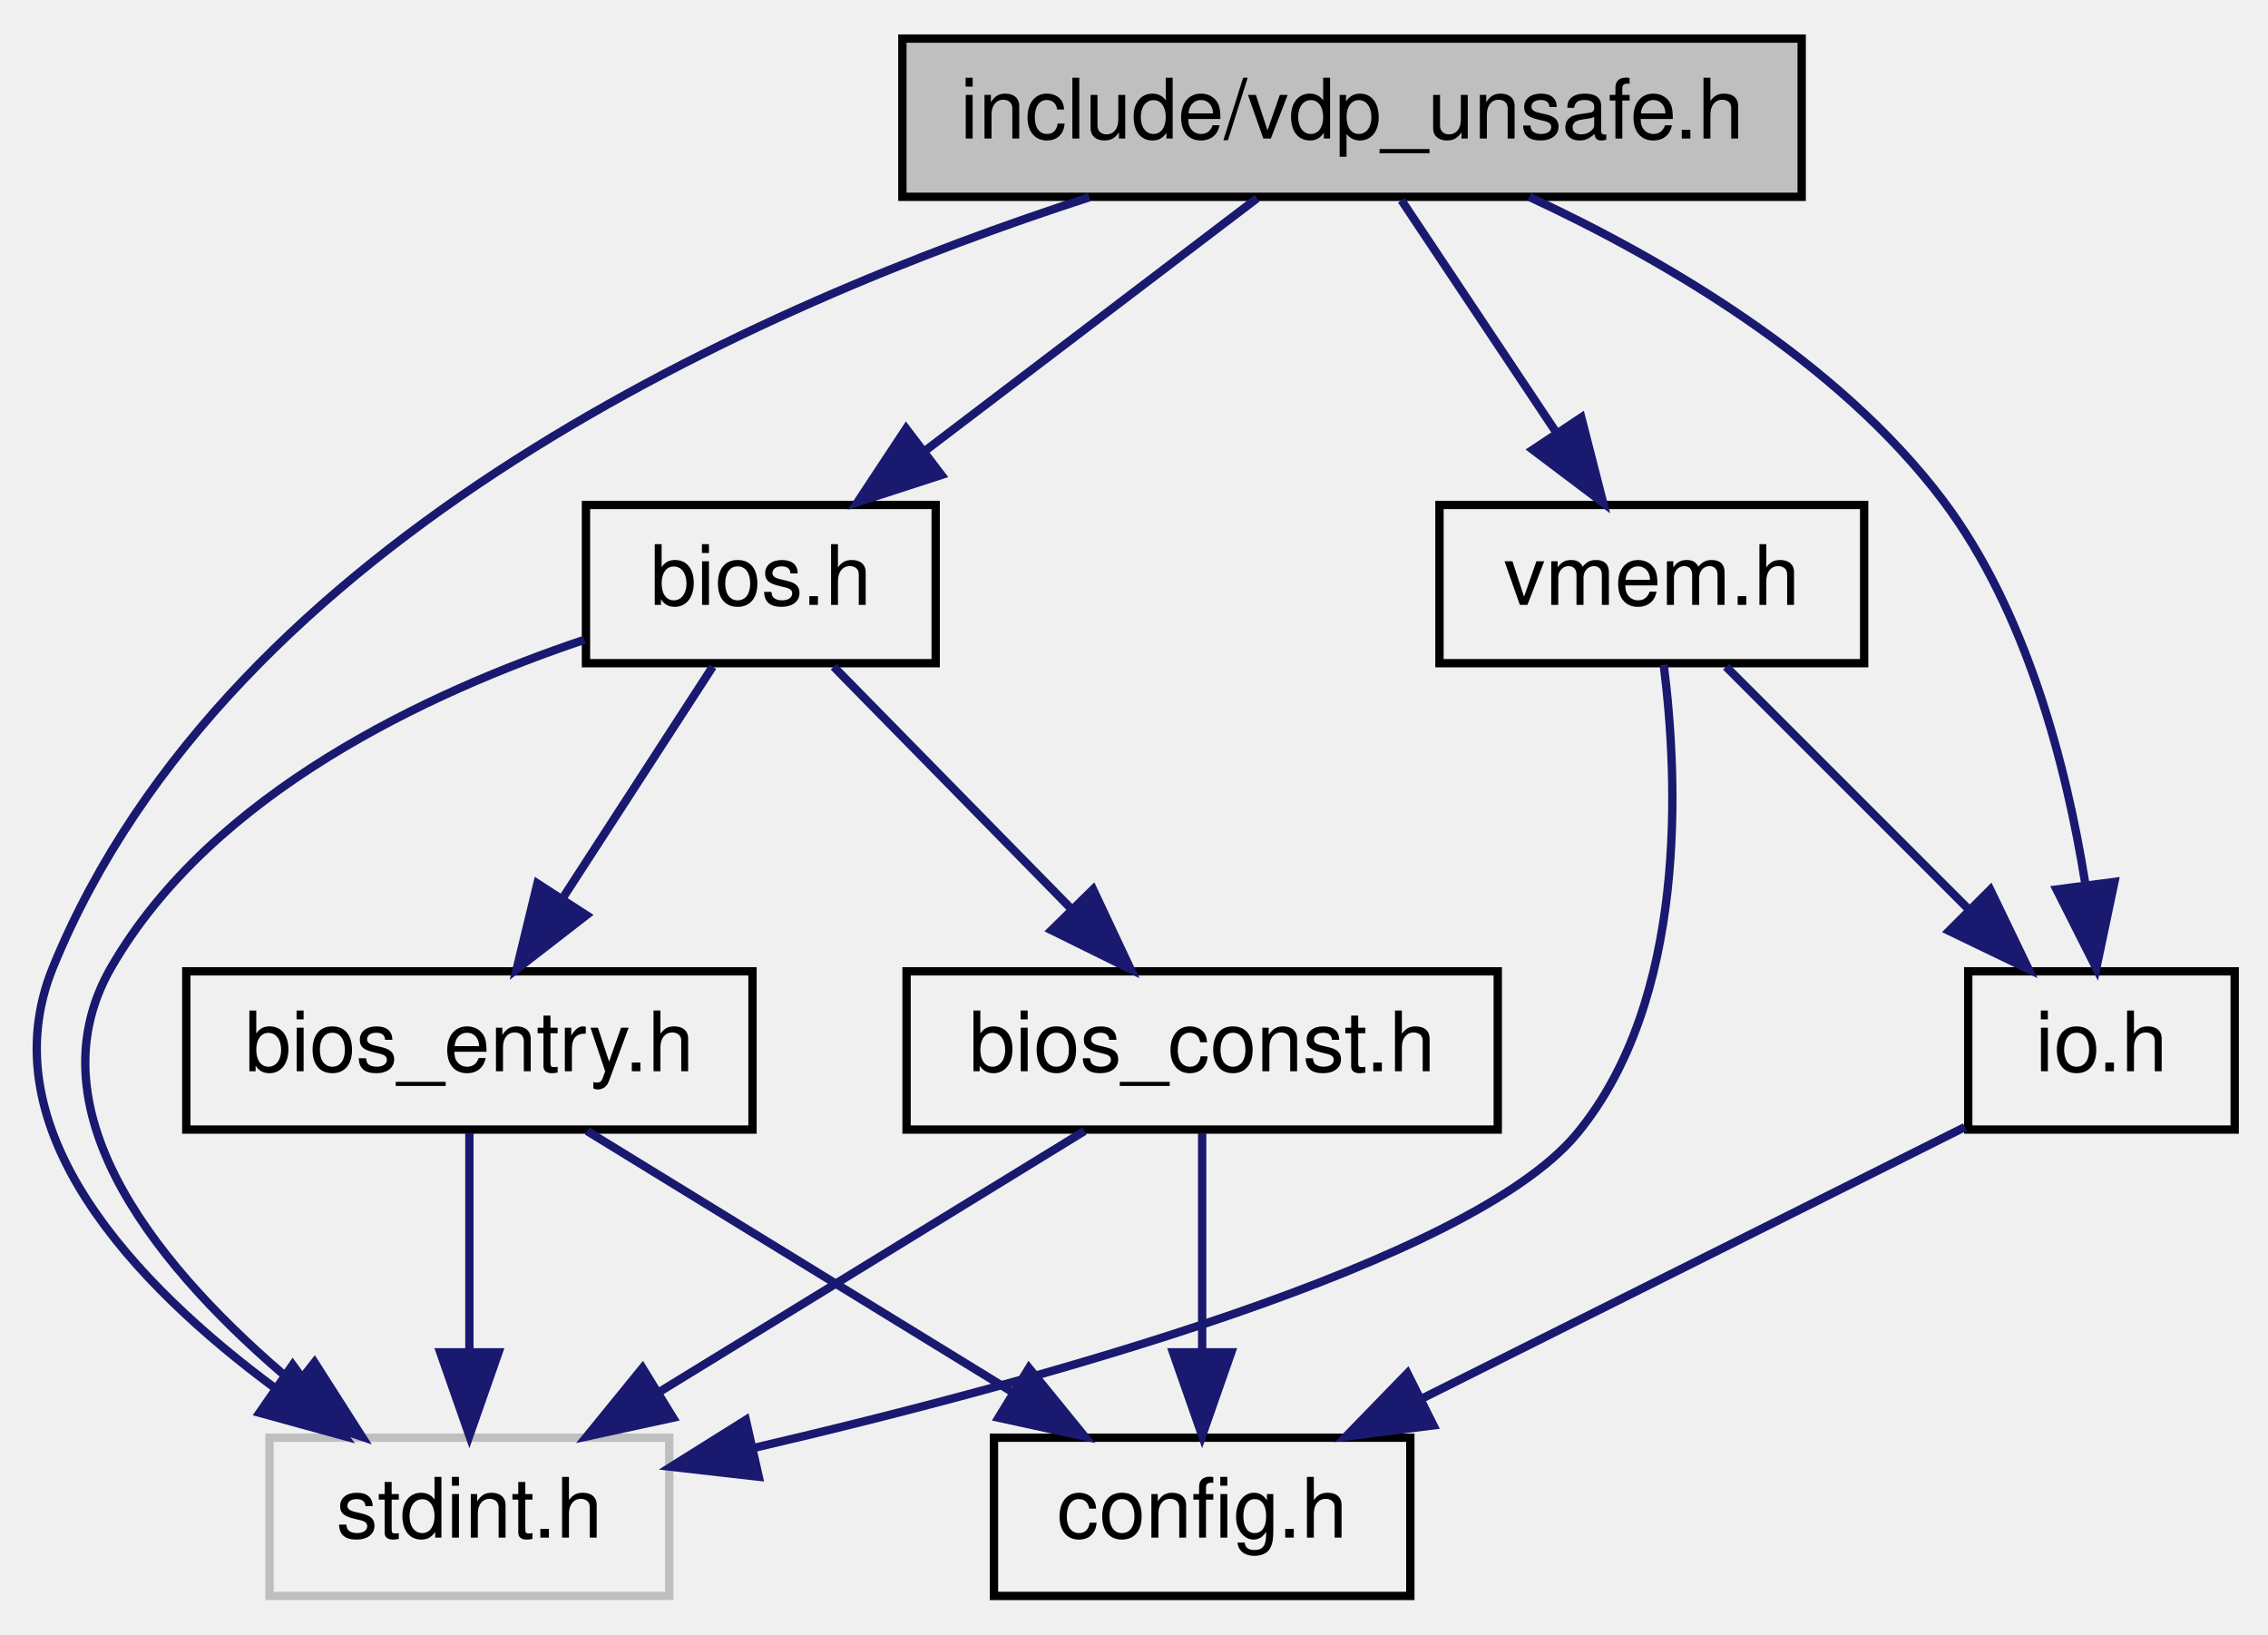
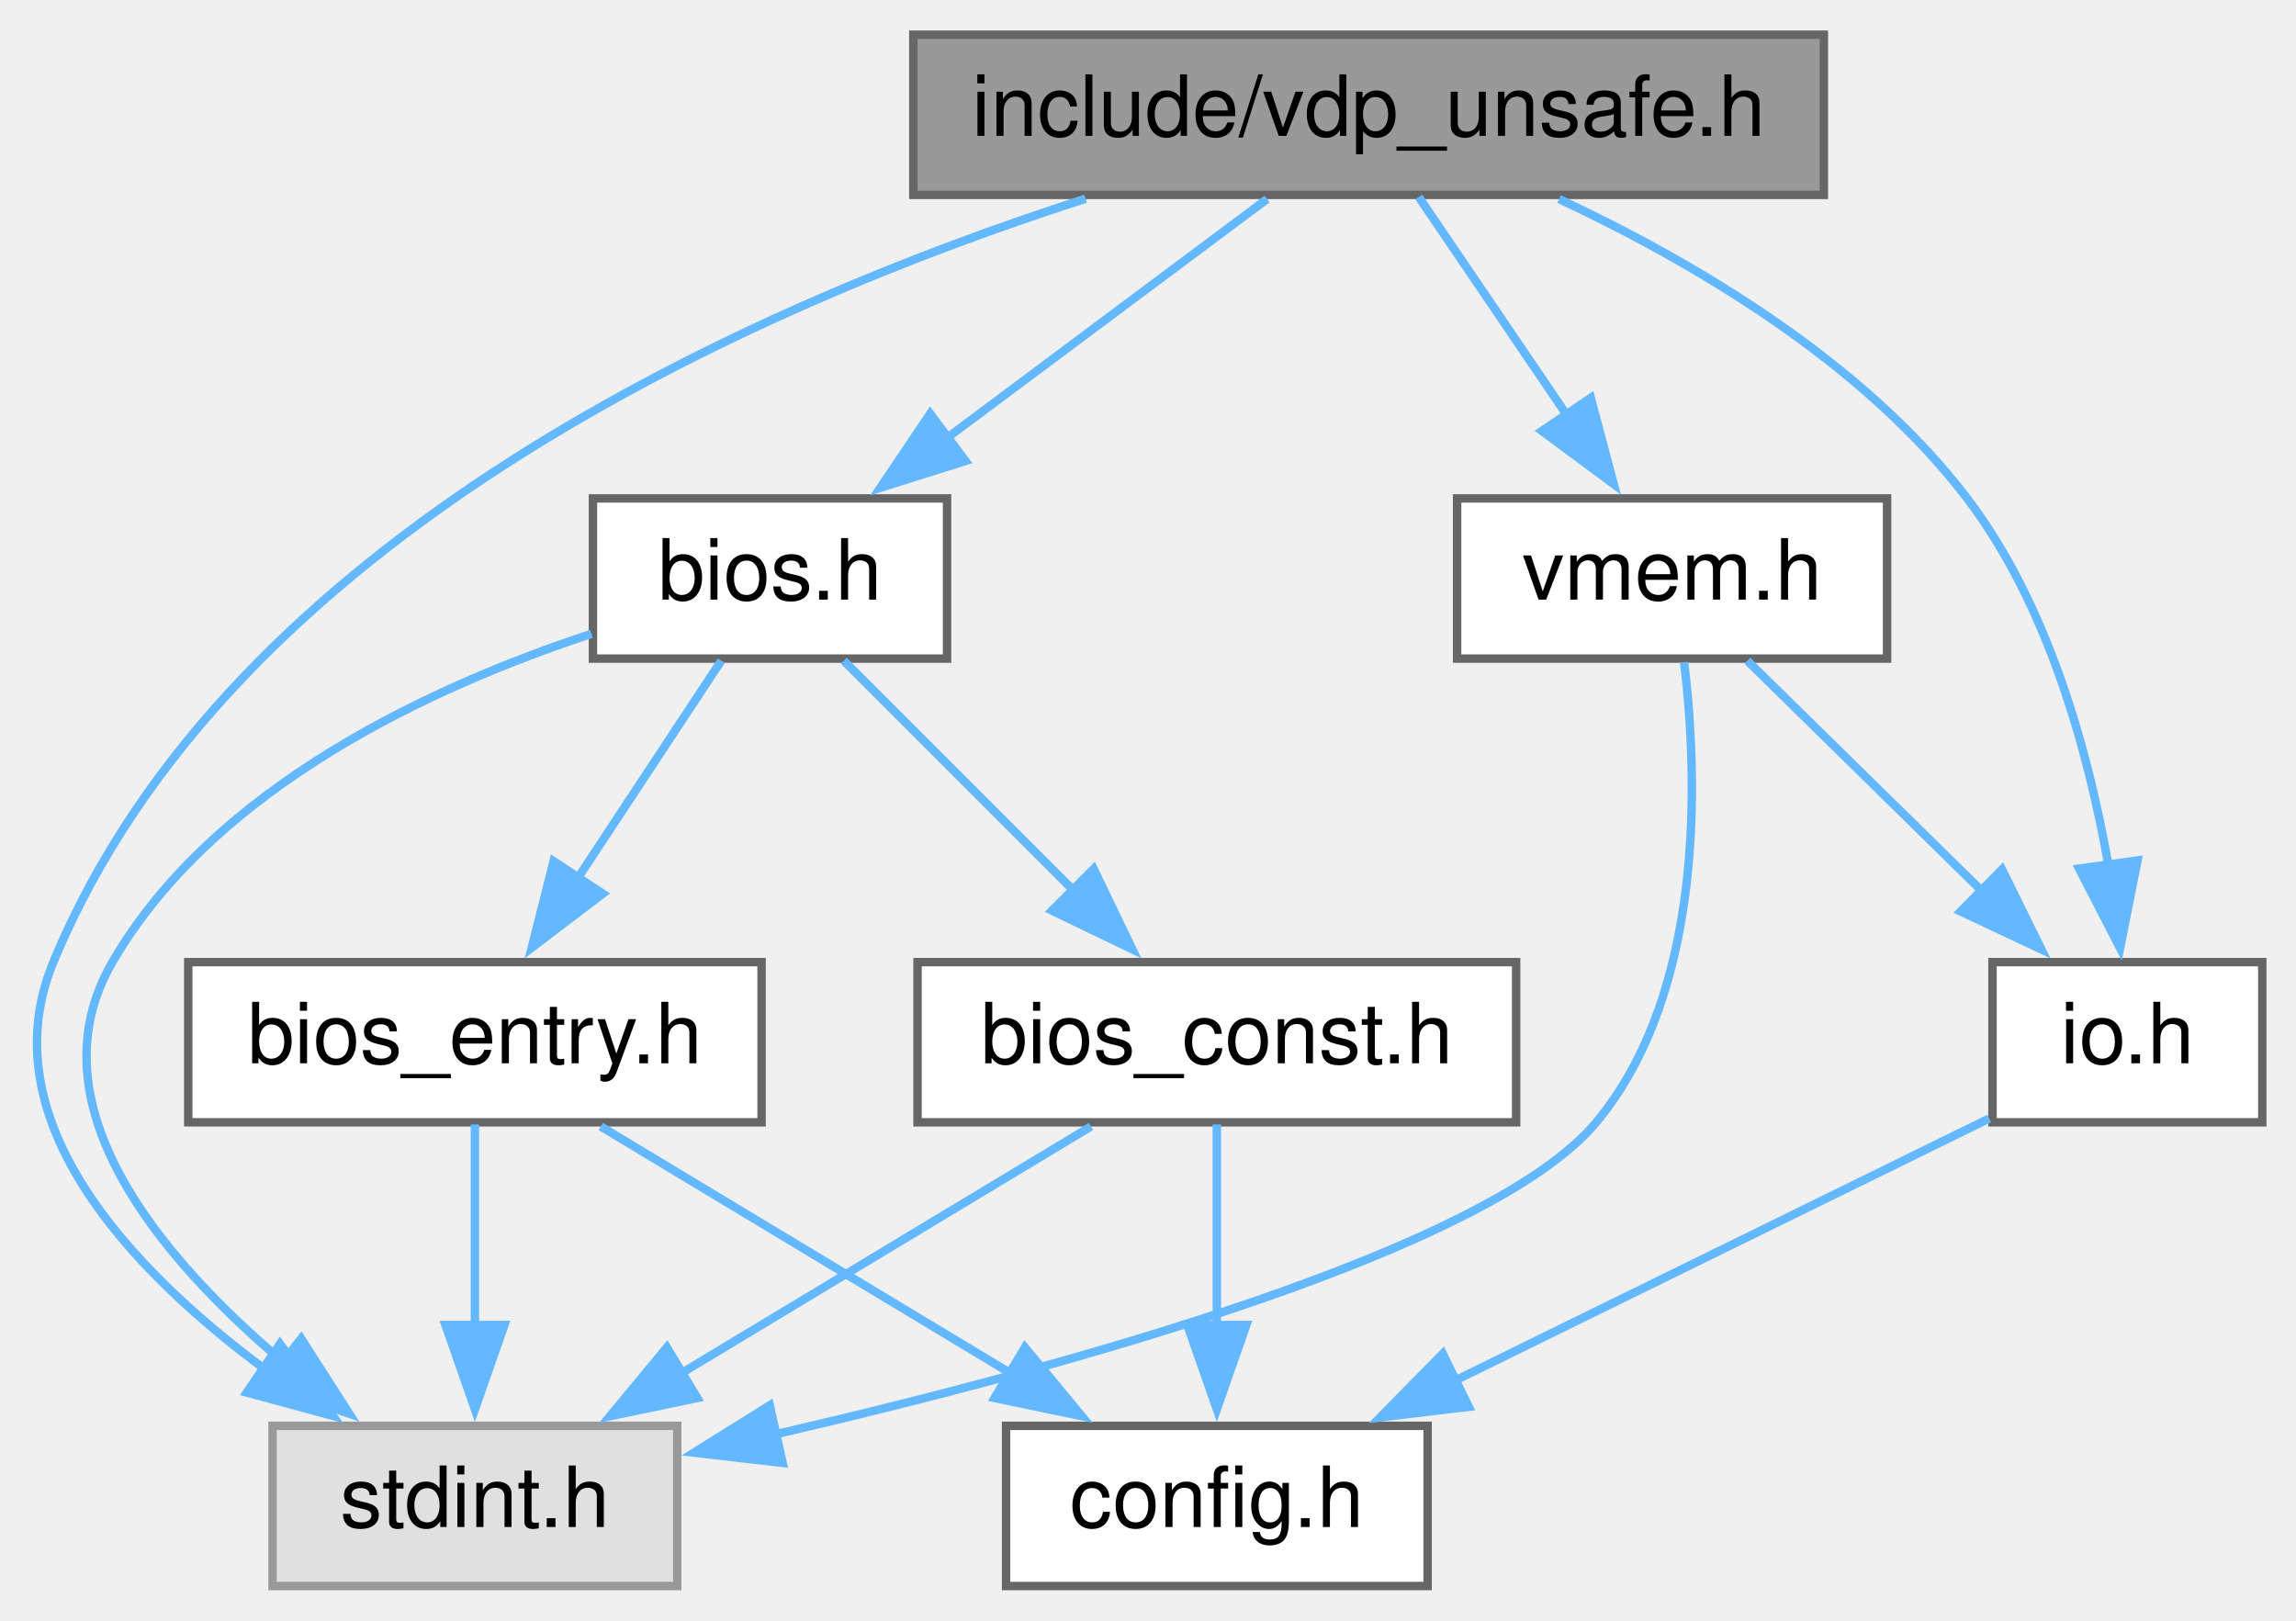
- <svg xmlns="http://www.w3.org/2000/svg" xmlns:xlink="http://www.w3.org/1999/xlink" width="272pt" height="196pt" viewBox="0.00 0.00 272.37 196.00">
-   <g id="graph0" class="graph" transform="scale(1 1) rotate(0) translate(4 192)">
+ <svg xmlns="http://www.w3.org/2000/svg" xmlns:xlink="http://www.w3.org/1999/xlink" width="272pt" height="192pt" viewBox="0.00 0.00 272.33 192.00">
+   <g id="graph0" class="graph" transform="scale(1 1) rotate(0) translate(4 188)">
    <g id="node1" class="node">
      <g id="a_node1">
        <a xlink:title="Unsafe primitive functions for VDP (Video Display Proccessor) access.">
-           <polygon fill="#bfbfbf" stroke="black" points="104.37,-168.5 104.37,-187.5 212.37,-187.5 212.37,-168.5 104.37,-168.5" />
-           <text text-anchor="middle" x="158.37" y="-175.5" font-family="Helvetica,sans-Serif" font-size="10.00">include/vdp_unsafe.h</text>
+           <polygon fill="#999999" stroke="#666666" points="212.33,-184 104.33,-184 104.33,-165 212.33,-165 212.33,-184" />
+           <text text-anchor="middle" x="158.33" y="-172" font-family="Helvetica,sans-Serif" font-size="10.00">include/vdp_unsafe.h</text>
        </a>
      </g>
    </g>
    <g id="node2" class="node">
      <g id="a_node2">
        <a xlink:title=" ">
-           <polygon fill="none" stroke="#bfbfbf" points="28.37,-0.5 28.37,-19.5 76.37,-19.5 76.37,-0.5 28.37,-0.5" />
-           <text text-anchor="middle" x="52.37" y="-7.5" font-family="Helvetica,sans-Serif" font-size="10.00">stdint.h</text>
+           <polygon fill="#e0e0e0" stroke="#999999" points="76.33,-19 28.33,-19 28.33,0 76.33,0 76.33,-19" />
+           <text text-anchor="middle" x="52.33" y="-7" font-family="Helvetica,sans-Serif" font-size="10.00">stdint.h</text>
        </a>
      </g>
    </g>
    <g id="edge1" class="edge">
-       <path fill="none" stroke="midnightblue" d="M126.81,-168.44C87.68,-155.79 23.56,-127.81 2.37,-76 -5.62,-56.47 12.39,-37.78 28.98,-25.49" />
-       <polygon fill="midnightblue" stroke="midnightblue" points="31.15,-28.25 37.38,-19.68 27.16,-22.49 31.15,-28.25" />
+       <path fill="none" stroke="#63b8ff" d="M124.77,-164.55C85.53,-151.94 23.29,-124.6 2.33,-74 -5.39,-55.36 11.34,-37.63 27.48,-25.66" />
+       <polygon fill="#63b8ff" stroke="#63b8ff" points="29.21,-28.72 35.48,-20.18 25.26,-22.95 29.21,-28.72" />
    </g>
    <g id="node3" class="node">
      <g id="a_node3">
        <a xlink:href="io_8h.html" target="_top" xlink:title="Definition of I/O ports.">
-           <polygon fill="none" stroke="black" points="232.37,-56.5 232.37,-75.5 264.37,-75.5 264.37,-56.5 232.37,-56.5" />
-           <text text-anchor="middle" x="248.37" y="-63.5" font-family="Helvetica,sans-Serif" font-size="10.00">io.h</text>
+           <polygon fill="white" stroke="#666666" points="264.33,-74 232.33,-74 232.33,-55 264.33,-55 264.33,-74" />
+           <text text-anchor="middle" x="248.33" y="-62" font-family="Helvetica,sans-Serif" font-size="10.00">io.h</text>
        </a>
      </g>
    </g>
    <g id="edge2" class="edge">
-       <path fill="none" stroke="midnightblue" d="M179.66,-168.49C195.56,-161.1 216.64,-148.91 229.37,-132 239.42,-118.64 244.17,-100.07 246.4,-86.2" />
-       <polygon fill="midnightblue" stroke="midnightblue" points="249.93,-86.24 247.75,-75.87 242.98,-85.33 249.93,-86.24" />
+       <path fill="none" stroke="#63b8ff" d="M180.92,-164.51C196.63,-157.16 216.91,-145.32 229.33,-129 238.95,-116.37 243.72,-98.92 246.07,-85.51" />
+       <polygon fill="#63b8ff" stroke="#63b8ff" points="249.53,-86.06 247.46,-75.67 242.6,-85.09 249.53,-86.06" />
    </g>
    <g id="node5" class="node">
      <g id="a_node5">
        <a xlink:href="vmem_8h.html" target="_top" xlink:title="Data types and functions for VRAM access.">
-           <polygon fill="none" stroke="black" points="168.87,-112.5 168.87,-131.5 219.87,-131.5 219.87,-112.5 168.87,-112.5" />
-           <text text-anchor="middle" x="194.37" y="-119.5" font-family="Helvetica,sans-Serif" font-size="10.00">vmem.h</text>
+           <polygon fill="white" stroke="#666666" points="219.83,-129 168.83,-129 168.83,-110 219.83,-110 219.83,-129" />
+           <text text-anchor="middle" x="194.33" y="-117" font-family="Helvetica,sans-Serif" font-size="10.00">vmem.h</text>
        </a>
      </g>
    </g>
    <g id="edge4" class="edge">
-       <path fill="none" stroke="midnightblue" d="M164.31,-168.08C169.35,-160.53 176.7,-149.49 182.88,-140.23" />
-       <polygon fill="midnightblue" stroke="midnightblue" points="185.9,-142.01 188.53,-131.75 180.07,-138.13 185.9,-142.01" />
+       <path fill="none" stroke="#63b8ff" d="M164.28,-164.75C169.04,-157.73 175.89,-147.64 181.85,-138.87" />
+       <polygon fill="#63b8ff" stroke="#63b8ff" points="184.68,-140.93 187.41,-130.69 178.89,-137 184.68,-140.93" />
    </g>
    <g id="node6" class="node">
      <g id="a_node6">
        <a xlink:href="bios_8h.html" target="_top" xlink:title="C language I/F for MSX BIOS routines.">
-           <polygon fill="none" stroke="black" points="66.37,-112.5 66.37,-131.5 108.37,-131.5 108.37,-112.5 66.37,-112.5" />
-           <text text-anchor="middle" x="87.37" y="-119.5" font-family="Helvetica,sans-Serif" font-size="10.00">bios.h</text>
+           <polygon fill="white" stroke="#666666" points="108.33,-129 66.33,-129 66.33,-110 108.33,-110 108.33,-129" />
+           <text text-anchor="middle" x="87.33" y="-117" font-family="Helvetica,sans-Serif" font-size="10.00">bios.h</text>
        </a>
      </g>
    </g>
    <g id="edge7" class="edge">
-       <path fill="none" stroke="midnightblue" d="M146.96,-168.32C136.26,-160.18 120.03,-147.84 107.21,-138.09" />
-       <polygon fill="midnightblue" stroke="midnightblue" points="109.06,-135.1 98.98,-131.83 104.82,-140.67 109.06,-135.1" />
+       <path fill="none" stroke="#63b8ff" d="M146.29,-164.51C135.92,-156.77 120.73,-145.43 108.36,-136.2" />
+       <polygon fill="#63b8ff" stroke="#63b8ff" points="110.52,-133.44 100.41,-130.26 106.33,-139.05 110.52,-133.44" />
    </g>
    <g id="node4" class="node">
      <g id="a_node4">
        <a xlink:href="config_8h.html" target="_top" xlink:title="Hack for C Compiler portability.">
-           <polygon fill="none" stroke="black" points="115.37,-0.5 115.37,-19.5 165.37,-19.5 165.37,-0.5 115.37,-0.5" />
-           <text text-anchor="middle" x="140.37" y="-7.5" font-family="Helvetica,sans-Serif" font-size="10.00">config.h</text>
+           <polygon fill="white" stroke="#666666" points="165.33,-19 115.33,-19 115.33,0 165.33,0 165.33,-19" />
+           <text text-anchor="middle" x="140.33" y="-7" font-family="Helvetica,sans-Serif" font-size="10.00">config.h</text>
        </a>
      </g>
    </g>
    <g id="edge3" class="edge">
-       <path fill="none" stroke="midnightblue" d="M231.97,-56.8C214.64,-48.14 187.08,-34.36 166.71,-24.17" />
-       <polygon fill="midnightblue" stroke="midnightblue" points="168.15,-20.98 157.64,-19.64 165.02,-27.24 168.15,-20.98" />
+       <path fill="none" stroke="#63b8ff" d="M231.93,-55.45C215.12,-47.2 188.67,-34.22 168.5,-24.33" />
+       <polygon fill="#63b8ff" stroke="#63b8ff" points="170.21,-21.26 159.69,-20 167.13,-27.55 170.21,-21.26" />
    </g>
    <g id="edge5" class="edge">
-       <path fill="none" stroke="midnightblue" d="M195.8,-112.3C197.53,-98.66 198.73,-72.15 185.37,-56 172.61,-40.57 121.45,-26.41 86.44,-18.25" />
-       <polygon fill="midnightblue" stroke="midnightblue" points="87.12,-14.81 76.59,-16.01 85.57,-21.64 87.12,-14.81" />
+       <path fill="none" stroke="#63b8ff" d="M195.76,-109.55C197.38,-96.1 198.3,-70.57 185.33,-55 172.73,-39.87 122.98,-26.1 88.04,-18.01" />
+       <polygon fill="#63b8ff" stroke="#63b8ff" points="88.83,-14.6 78.31,-15.82 87.3,-21.43 88.83,-14.6" />
    </g>
    <g id="edge6" class="edge">
-       <path fill="none" stroke="midnightblue" d="M203.28,-112.08C211.15,-104.22 222.8,-92.57 232.29,-83.08" />
-       <polygon fill="midnightblue" stroke="midnightblue" points="235.02,-85.3 239.62,-75.75 230.07,-80.35 235.02,-85.3" />
+       <path fill="none" stroke="#63b8ff" d="M203.25,-109.75C210.79,-102.35 221.8,-91.54 231.06,-82.45" />
+       <polygon fill="#63b8ff" stroke="#63b8ff" points="233.46,-85 238.14,-75.5 228.55,-80.01 233.46,-85" />
    </g>
    <g id="edge8" class="edge">
-       <path fill="none" stroke="midnightblue" d="M66.18,-115.31C47.53,-109.05 21.49,-96.98 9.37,-76 -0.8,-58.4 15.77,-39.08 31.19,-26.12" />
-       <polygon fill="midnightblue" stroke="midnightblue" points="33.77,-28.55 39.47,-19.62 29.44,-23.04 33.77,-28.55" />
+       <path fill="none" stroke="#63b8ff" d="M66.16,-112.94C47.5,-106.8 21.47,-94.9 9.33,-74 -0.36,-57.31 14.7,-39.17 29.6,-26.57" />
+       <polygon fill="#63b8ff" stroke="#63b8ff" points="31.72,-29.35 37.44,-20.43 27.4,-23.84 31.72,-29.35" />
    </g>
    <g id="node7" class="node">
      <g id="a_node7">
        <a xlink:href="bios__const_8h.html" target="_top" xlink:title="Constant variables in the MSX BIOS ROM.">
-           <polygon fill="none" stroke="black" points="104.87,-56.5 104.87,-75.5 175.87,-75.5 175.87,-56.5 104.87,-56.5" />
-           <text text-anchor="middle" x="140.37" y="-63.5" font-family="Helvetica,sans-Serif" font-size="10.00">bios_const.h</text>
+           <polygon fill="white" stroke="#666666" points="175.83,-74 104.83,-74 104.83,-55 175.83,-55 175.83,-74" />
+           <text text-anchor="middle" x="140.33" y="-62" font-family="Helvetica,sans-Serif" font-size="10.00">bios_const.h</text>
        </a>
      </g>
    </g>
    <g id="edge9" class="edge">
-       <path fill="none" stroke="midnightblue" d="M96.12,-112.08C103.84,-104.22 115.27,-92.57 124.58,-83.08" />
-       <polygon fill="midnightblue" stroke="midnightblue" points="127.27,-85.34 131.78,-75.75 122.28,-80.44 127.27,-85.34" />
+       <path fill="none" stroke="#63b8ff" d="M96.08,-109.75C103.48,-102.35 114.29,-91.54 123.38,-82.45" />
+       <polygon fill="#63b8ff" stroke="#63b8ff" points="125.72,-85.06 130.32,-75.51 120.77,-80.11 125.72,-85.06" />
    </g>
    <g id="node8" class="node">
      <g id="a_node8">
        <a xlink:href="bios__entry_8h.html" target="_top" xlink:title="Assembler entry points for MSX BIOS functions.">
-           <polygon fill="none" stroke="black" points="18.37,-56.5 18.37,-75.5 86.37,-75.5 86.37,-56.5 18.37,-56.5" />
-           <text text-anchor="middle" x="52.37" y="-63.5" font-family="Helvetica,sans-Serif" font-size="10.00">bios_entry.h</text>
+           <polygon fill="white" stroke="#666666" points="86.33,-74 18.33,-74 18.33,-55 86.33,-55 86.33,-74" />
+           <text text-anchor="middle" x="52.33" y="-62" font-family="Helvetica,sans-Serif" font-size="10.00">bios_entry.h</text>
        </a>
      </g>
    </g>
    <g id="edge12" class="edge">
-       <path fill="none" stroke="midnightblue" d="M81.59,-112.08C76.7,-104.53 69.54,-93.49 63.54,-84.23" />
-       <polygon fill="midnightblue" stroke="midnightblue" points="66.42,-82.24 58.04,-75.75 60.54,-86.05 66.42,-82.24" />
+       <path fill="none" stroke="#63b8ff" d="M81.55,-109.75C76.92,-102.73 70.26,-92.64 64.47,-83.87" />
+       <polygon fill="#63b8ff" stroke="#63b8ff" points="67.5,-82.12 59.07,-75.71 61.66,-85.98 67.5,-82.12" />
    </g>
    <g id="edge10" class="edge">
-       <path fill="none" stroke="midnightblue" d="M126.23,-56.32C112.5,-47.9 91.43,-34.97 75.3,-25.07" />
-       <polygon fill="midnightblue" stroke="midnightblue" points="76.83,-21.9 66.47,-19.65 73.16,-27.87 76.83,-21.9" />
+       <path fill="none" stroke="#63b8ff" d="M125.4,-54.51C112.05,-46.47 92.23,-34.53 76.6,-25.11" />
+       <polygon fill="#63b8ff" stroke="#63b8ff" points="78.71,-22.3 68.34,-20.14 75.1,-28.3 78.71,-22.3" />
    </g>
    <g id="edge11" class="edge">
-       <path fill="none" stroke="midnightblue" d="M140.37,-56.08C140.37,-49.01 140.37,-38.86 140.37,-29.99" />
-       <polygon fill="midnightblue" stroke="midnightblue" points="143.87,-29.75 140.37,-19.75 136.87,-29.75 143.87,-29.75" />
+       <path fill="none" stroke="#63b8ff" d="M140.33,-54.75C140.33,-48.27 140.33,-39.16 140.33,-30.9" />
+       <polygon fill="#63b8ff" stroke="#63b8ff" points="143.83,-30.96 140.33,-20.96 136.83,-30.96 143.83,-30.96" />
    </g>
    <g id="edge13" class="edge">
-       <path fill="none" stroke="midnightblue" d="M52.37,-56.08C52.37,-49.01 52.37,-38.86 52.37,-29.99" />
-       <polygon fill="midnightblue" stroke="midnightblue" points="55.87,-29.75 52.37,-19.75 48.87,-29.75 55.87,-29.75" />
+       <path fill="none" stroke="#63b8ff" d="M52.33,-54.75C52.33,-48.27 52.33,-39.16 52.33,-30.9" />
+       <polygon fill="#63b8ff" stroke="#63b8ff" points="55.83,-30.96 52.33,-20.96 48.83,-30.96 55.83,-30.96" />
    </g>
    <g id="edge14" class="edge">
-       <path fill="none" stroke="midnightblue" d="M66.51,-56.32C80.23,-47.9 101.3,-34.97 117.43,-25.07" />
-       <polygon fill="midnightblue" stroke="midnightblue" points="119.57,-27.87 126.26,-19.65 115.91,-21.9 119.57,-27.87" />
+       <path fill="none" stroke="#63b8ff" d="M67.26,-54.51C80.62,-46.47 100.44,-34.53 116.07,-25.11" />
+       <polygon fill="#63b8ff" stroke="#63b8ff" points="117.57,-28.3 124.33,-20.14 113.96,-22.3 117.57,-28.3" />
    </g>
  </g>
</svg>
